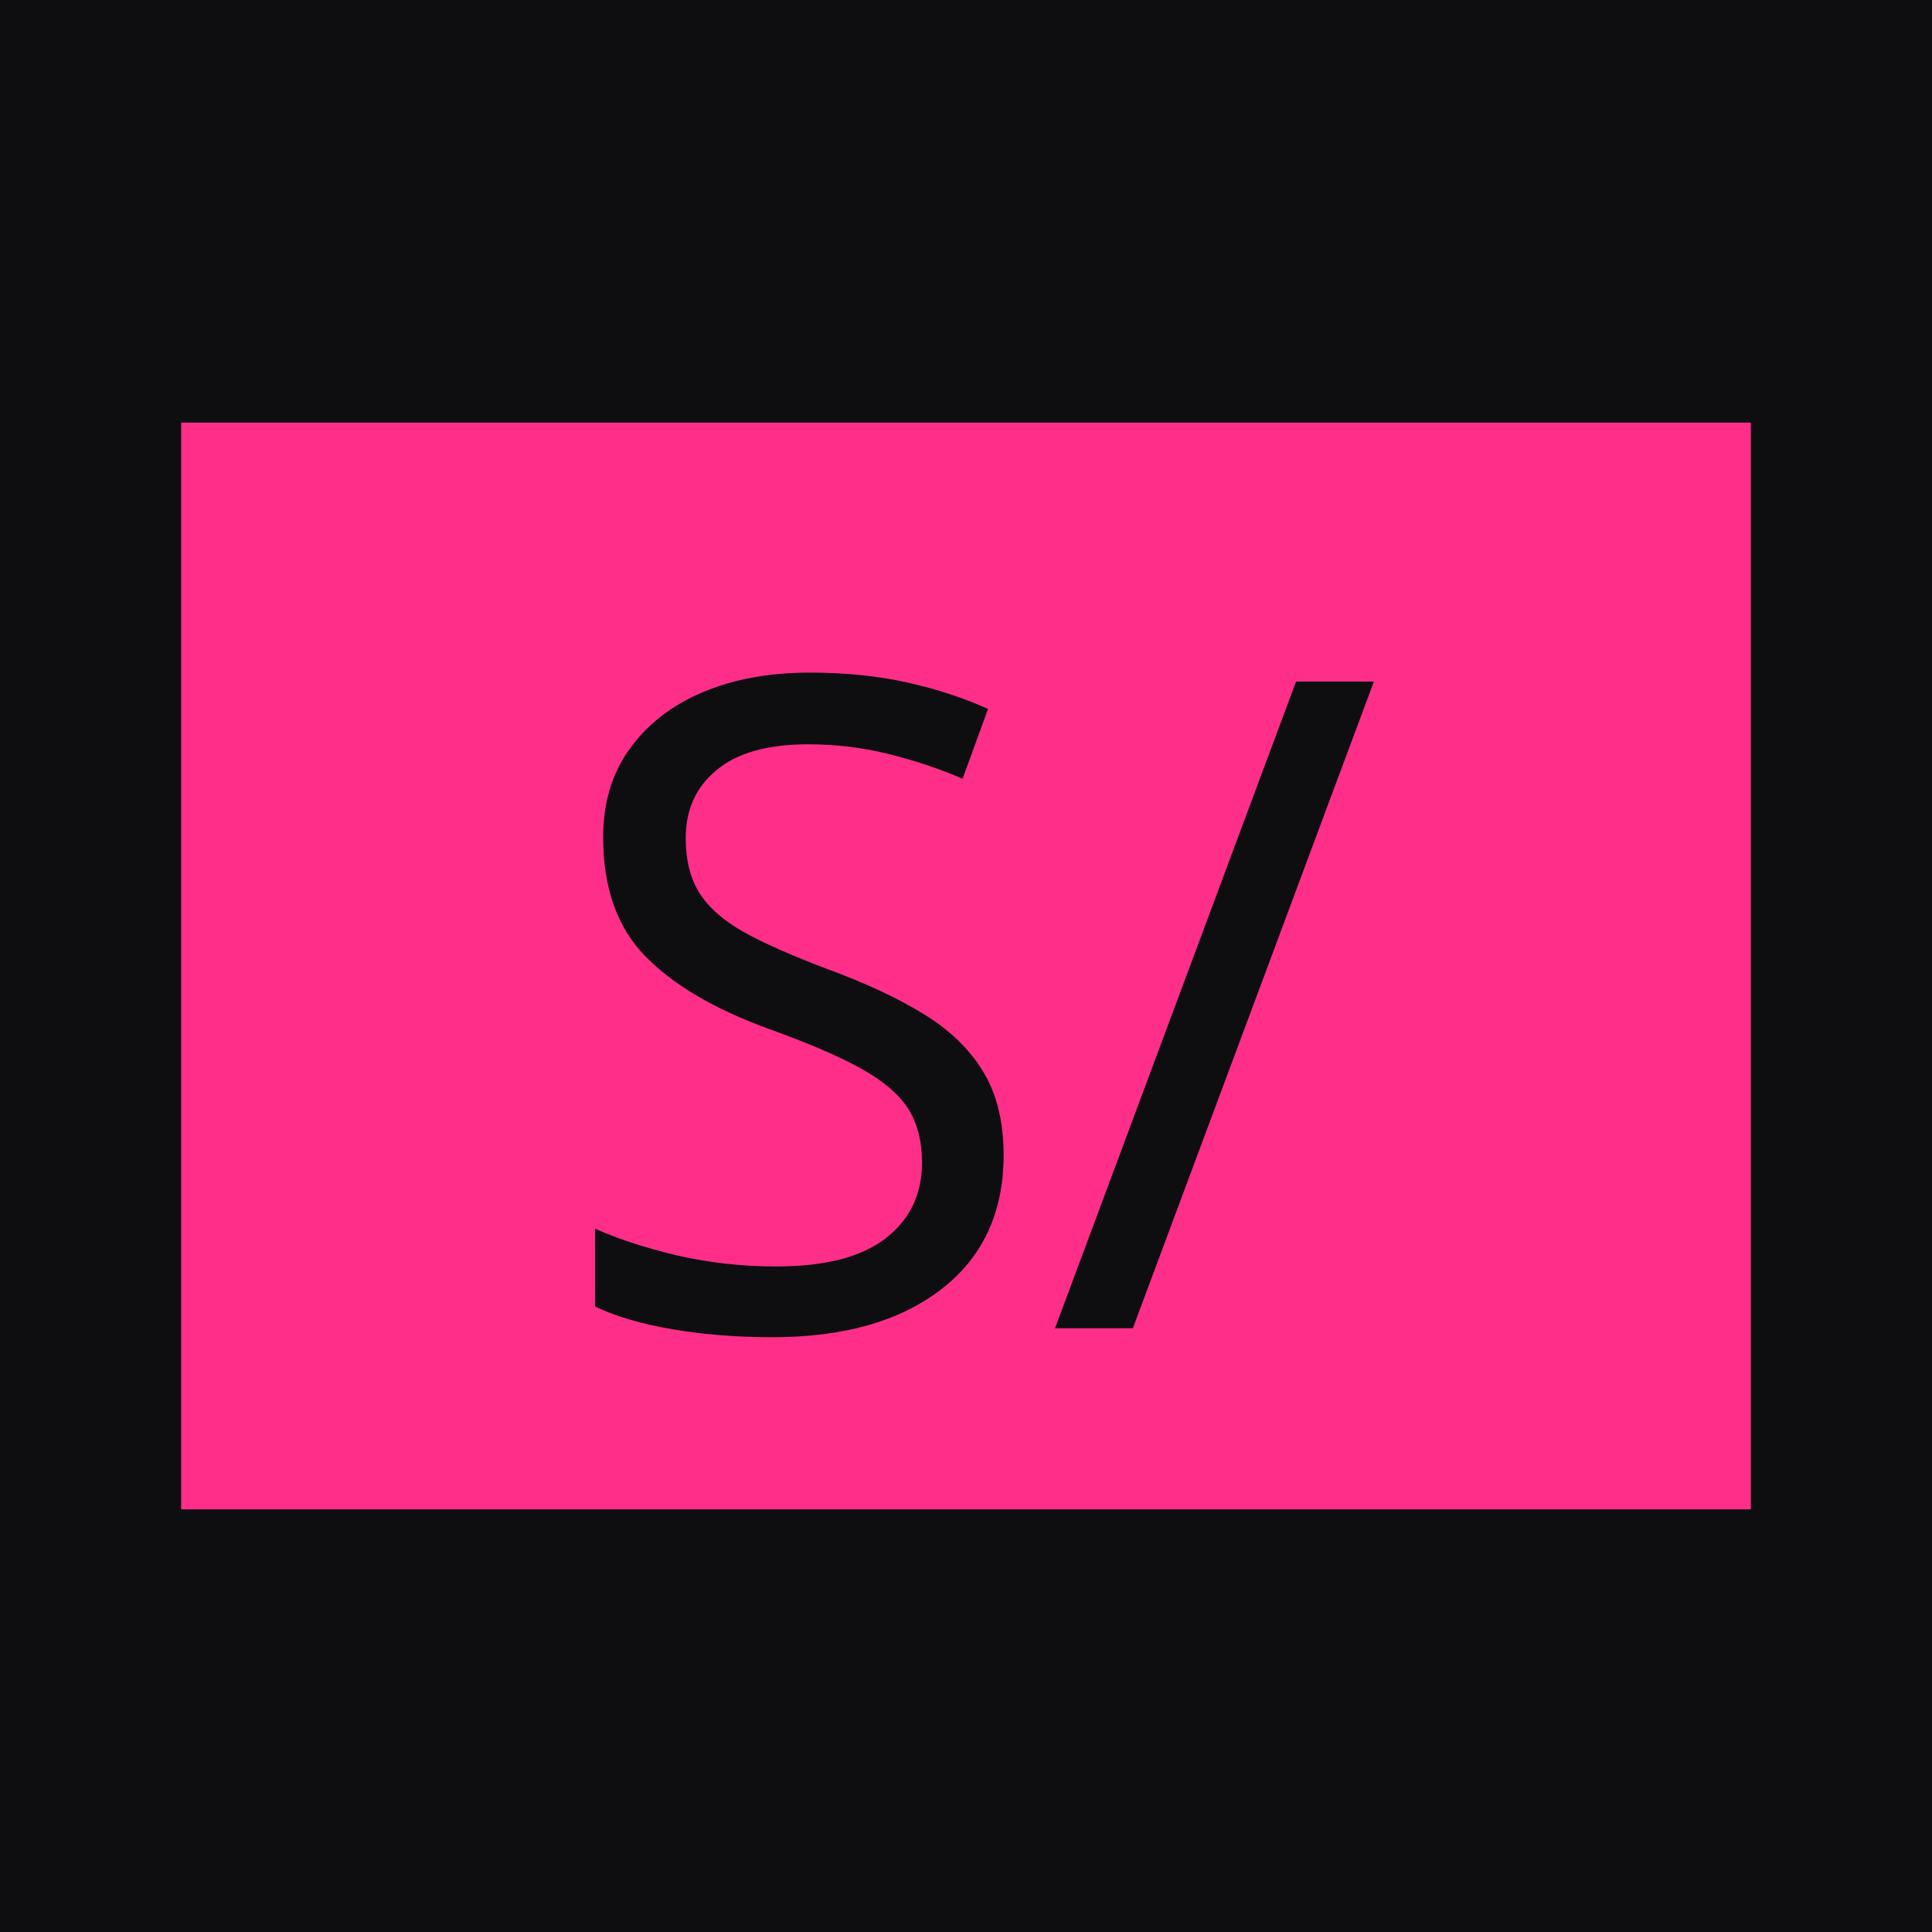
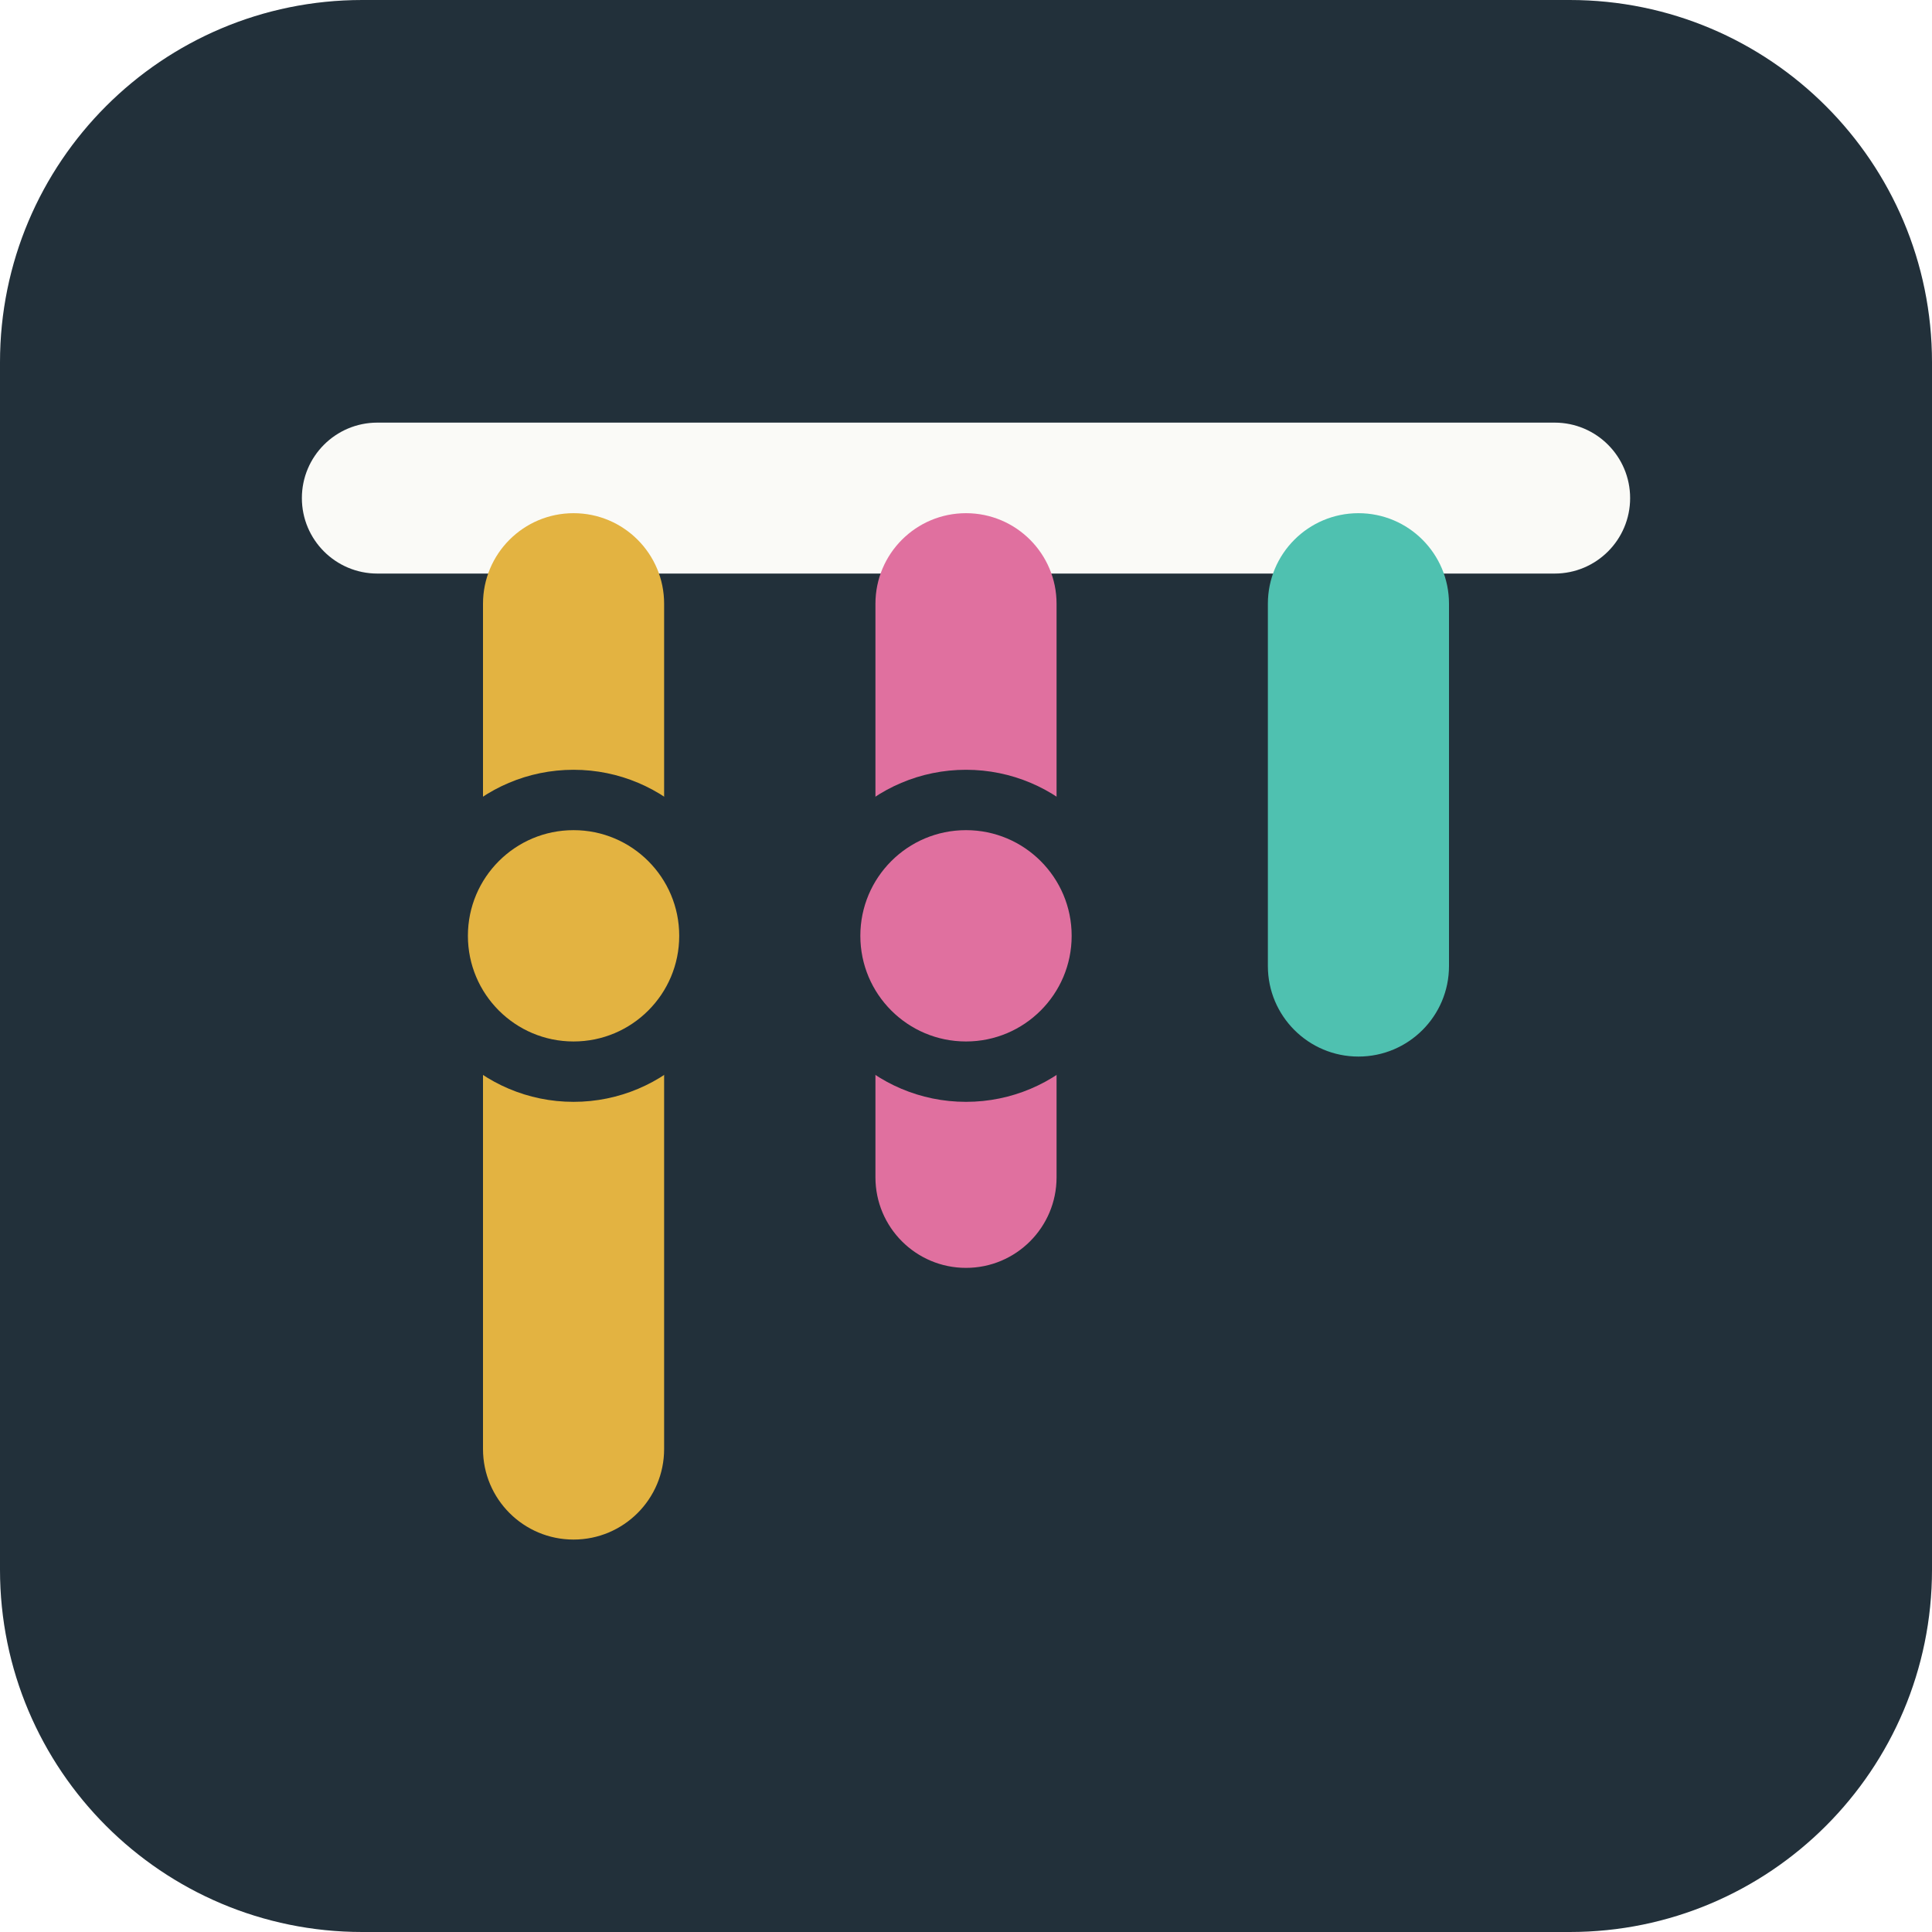
<svg xmlns="http://www.w3.org/2000/svg" viewBox="0 0 64 64">
-   <rect width="64" height="64" fill="#0e0e10" />
-   <rect x="6" y="14" width="52" height="36" fill="#ff2e88" />
-   <text x="32" y="44" font-family="Anton,Impact,'Arial Narrow',sans-serif" font-size="30" fill="#0e0e10" text-anchor="middle">S/</text>
+   <rect width="64" height="64" rx="12" fill="#22303a" />
+   <rect x="10" y="14" width="44" height="5" rx="2.5" fill="#fafaf7" />
+   <rect x="16" y="17" width="6" height="34" rx="3" fill="#e3b341" />
+   <rect x="29" y="17" width="6" height="25" rx="3" fill="#e0709f" />
+   <rect x="42" y="17" width="6" height="18" rx="3" fill="#4fc1b0" />
+   <circle cx="19" cy="31" r="4.5" fill="#e3b341" stroke="#22303a" stroke-width="2" />
+   <circle cx="32" cy="31" r="4.5" fill="#e0709f" stroke="#22303a" stroke-width="2" />
</svg>
